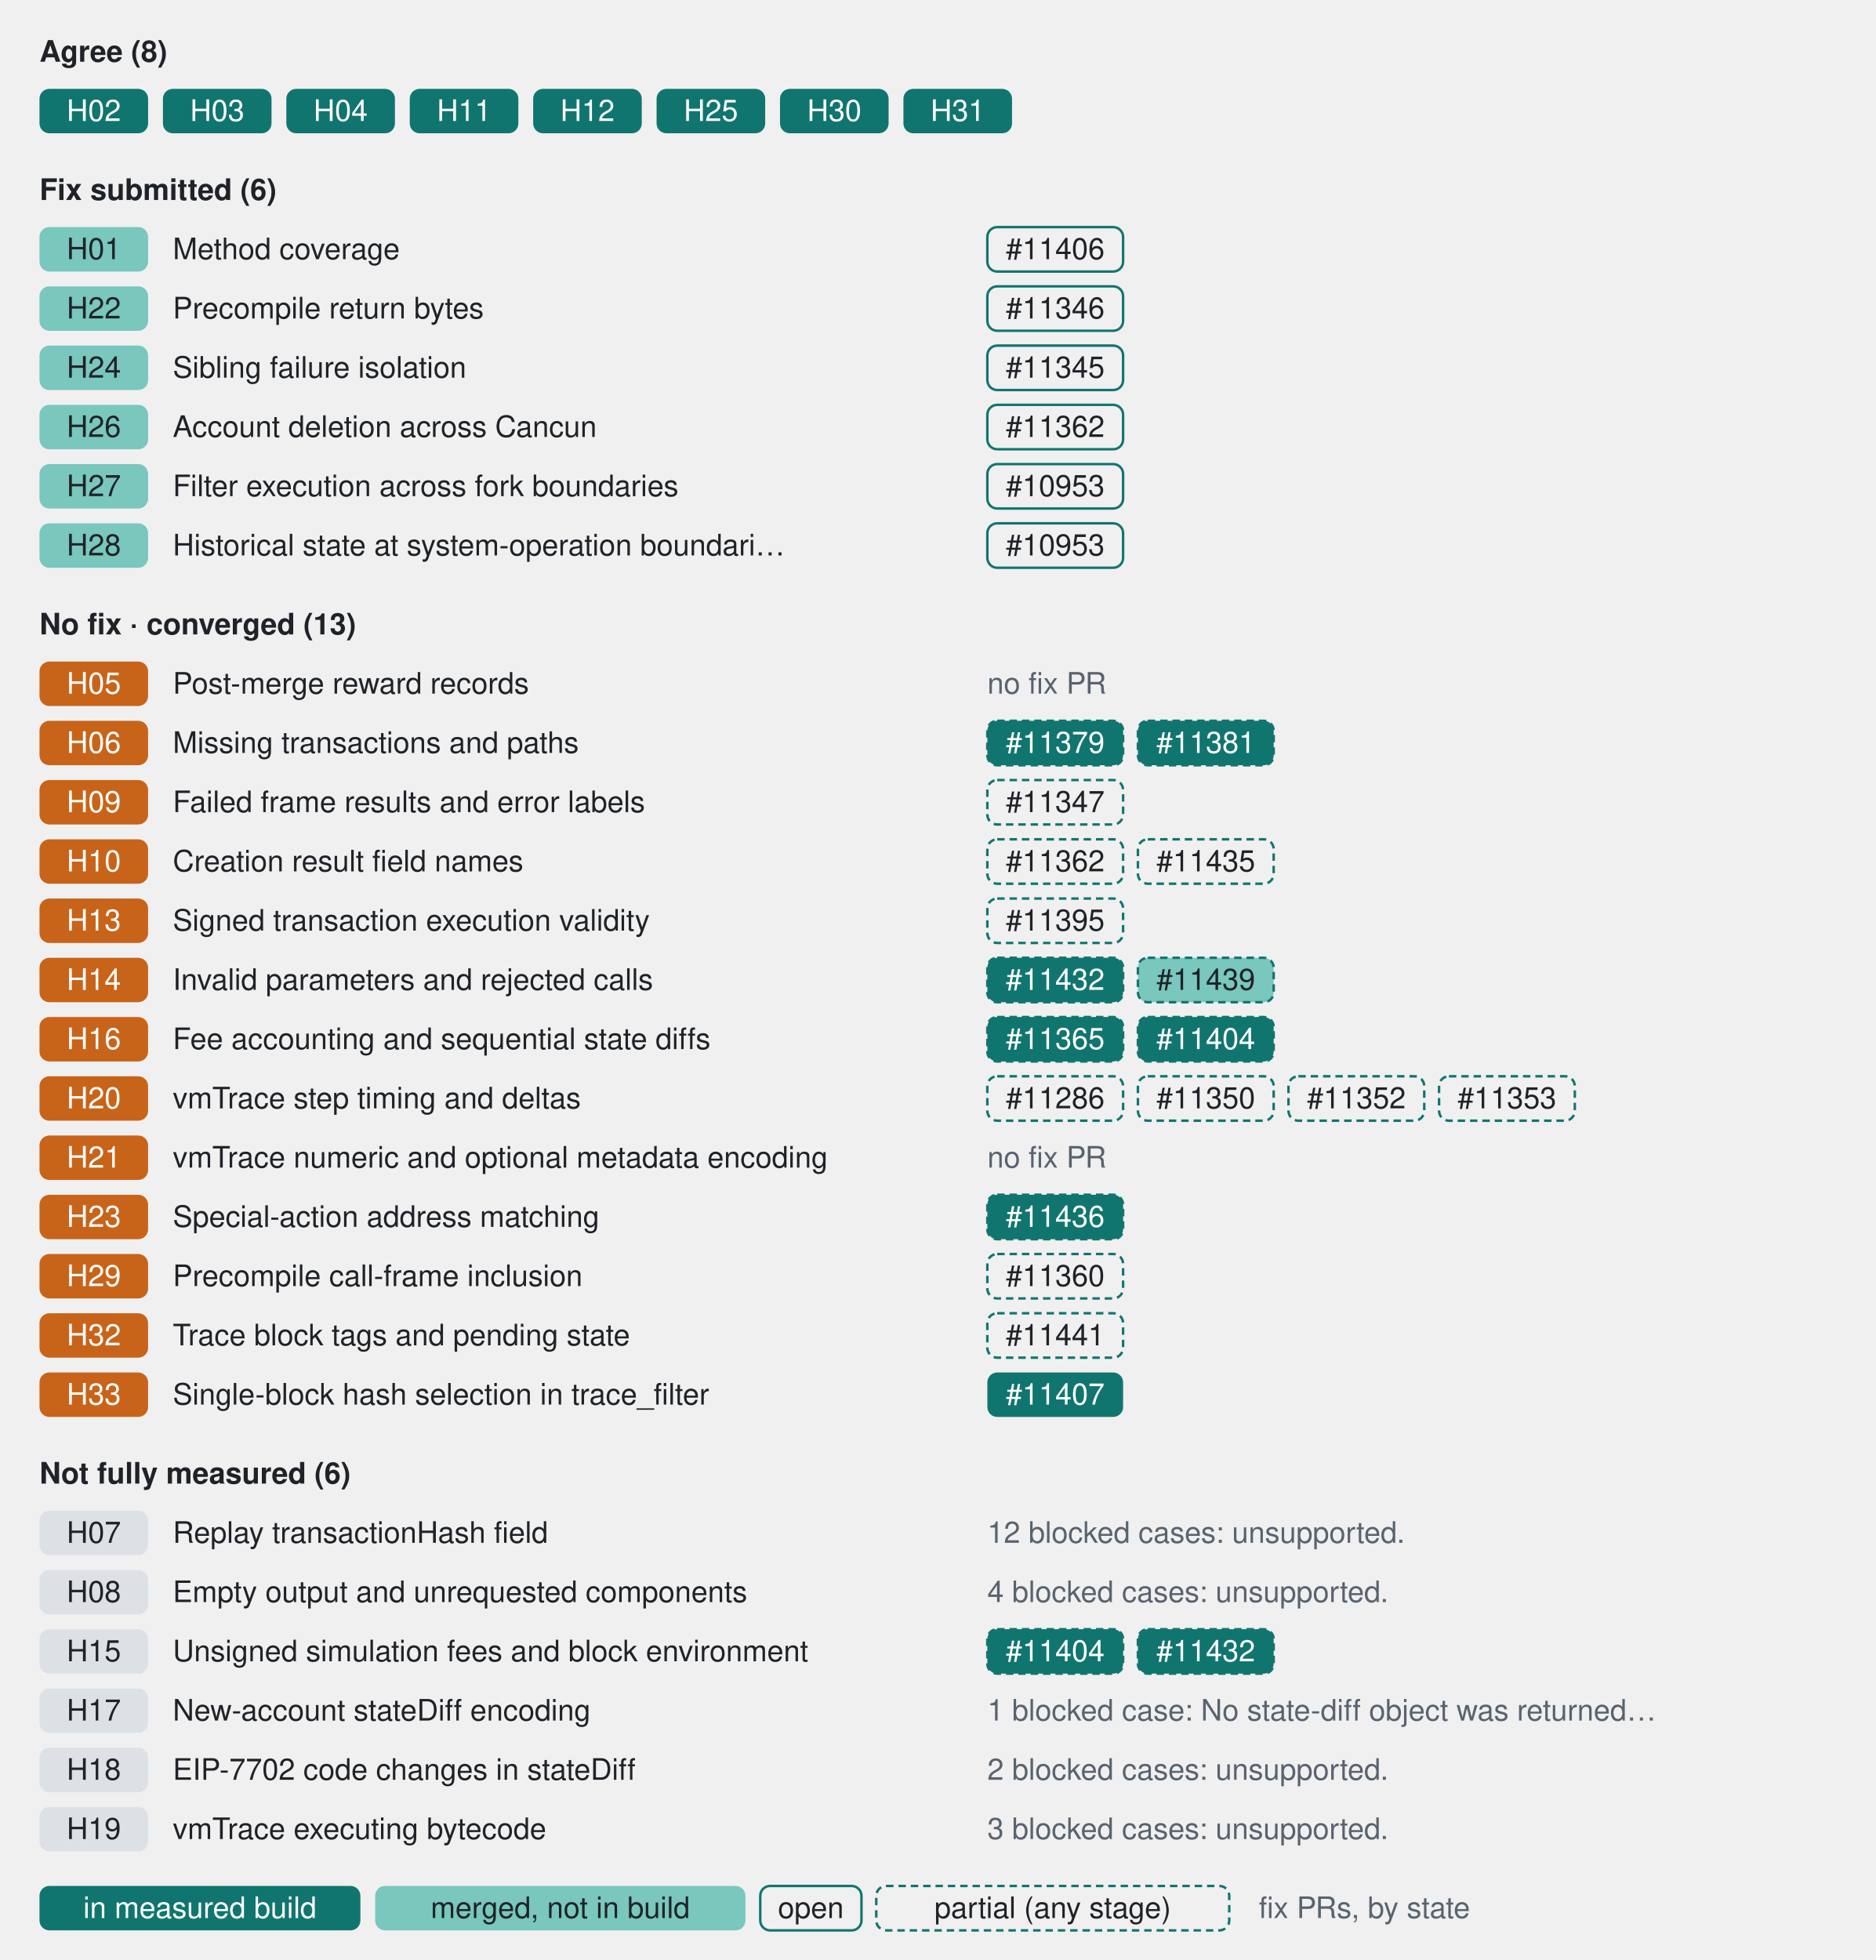
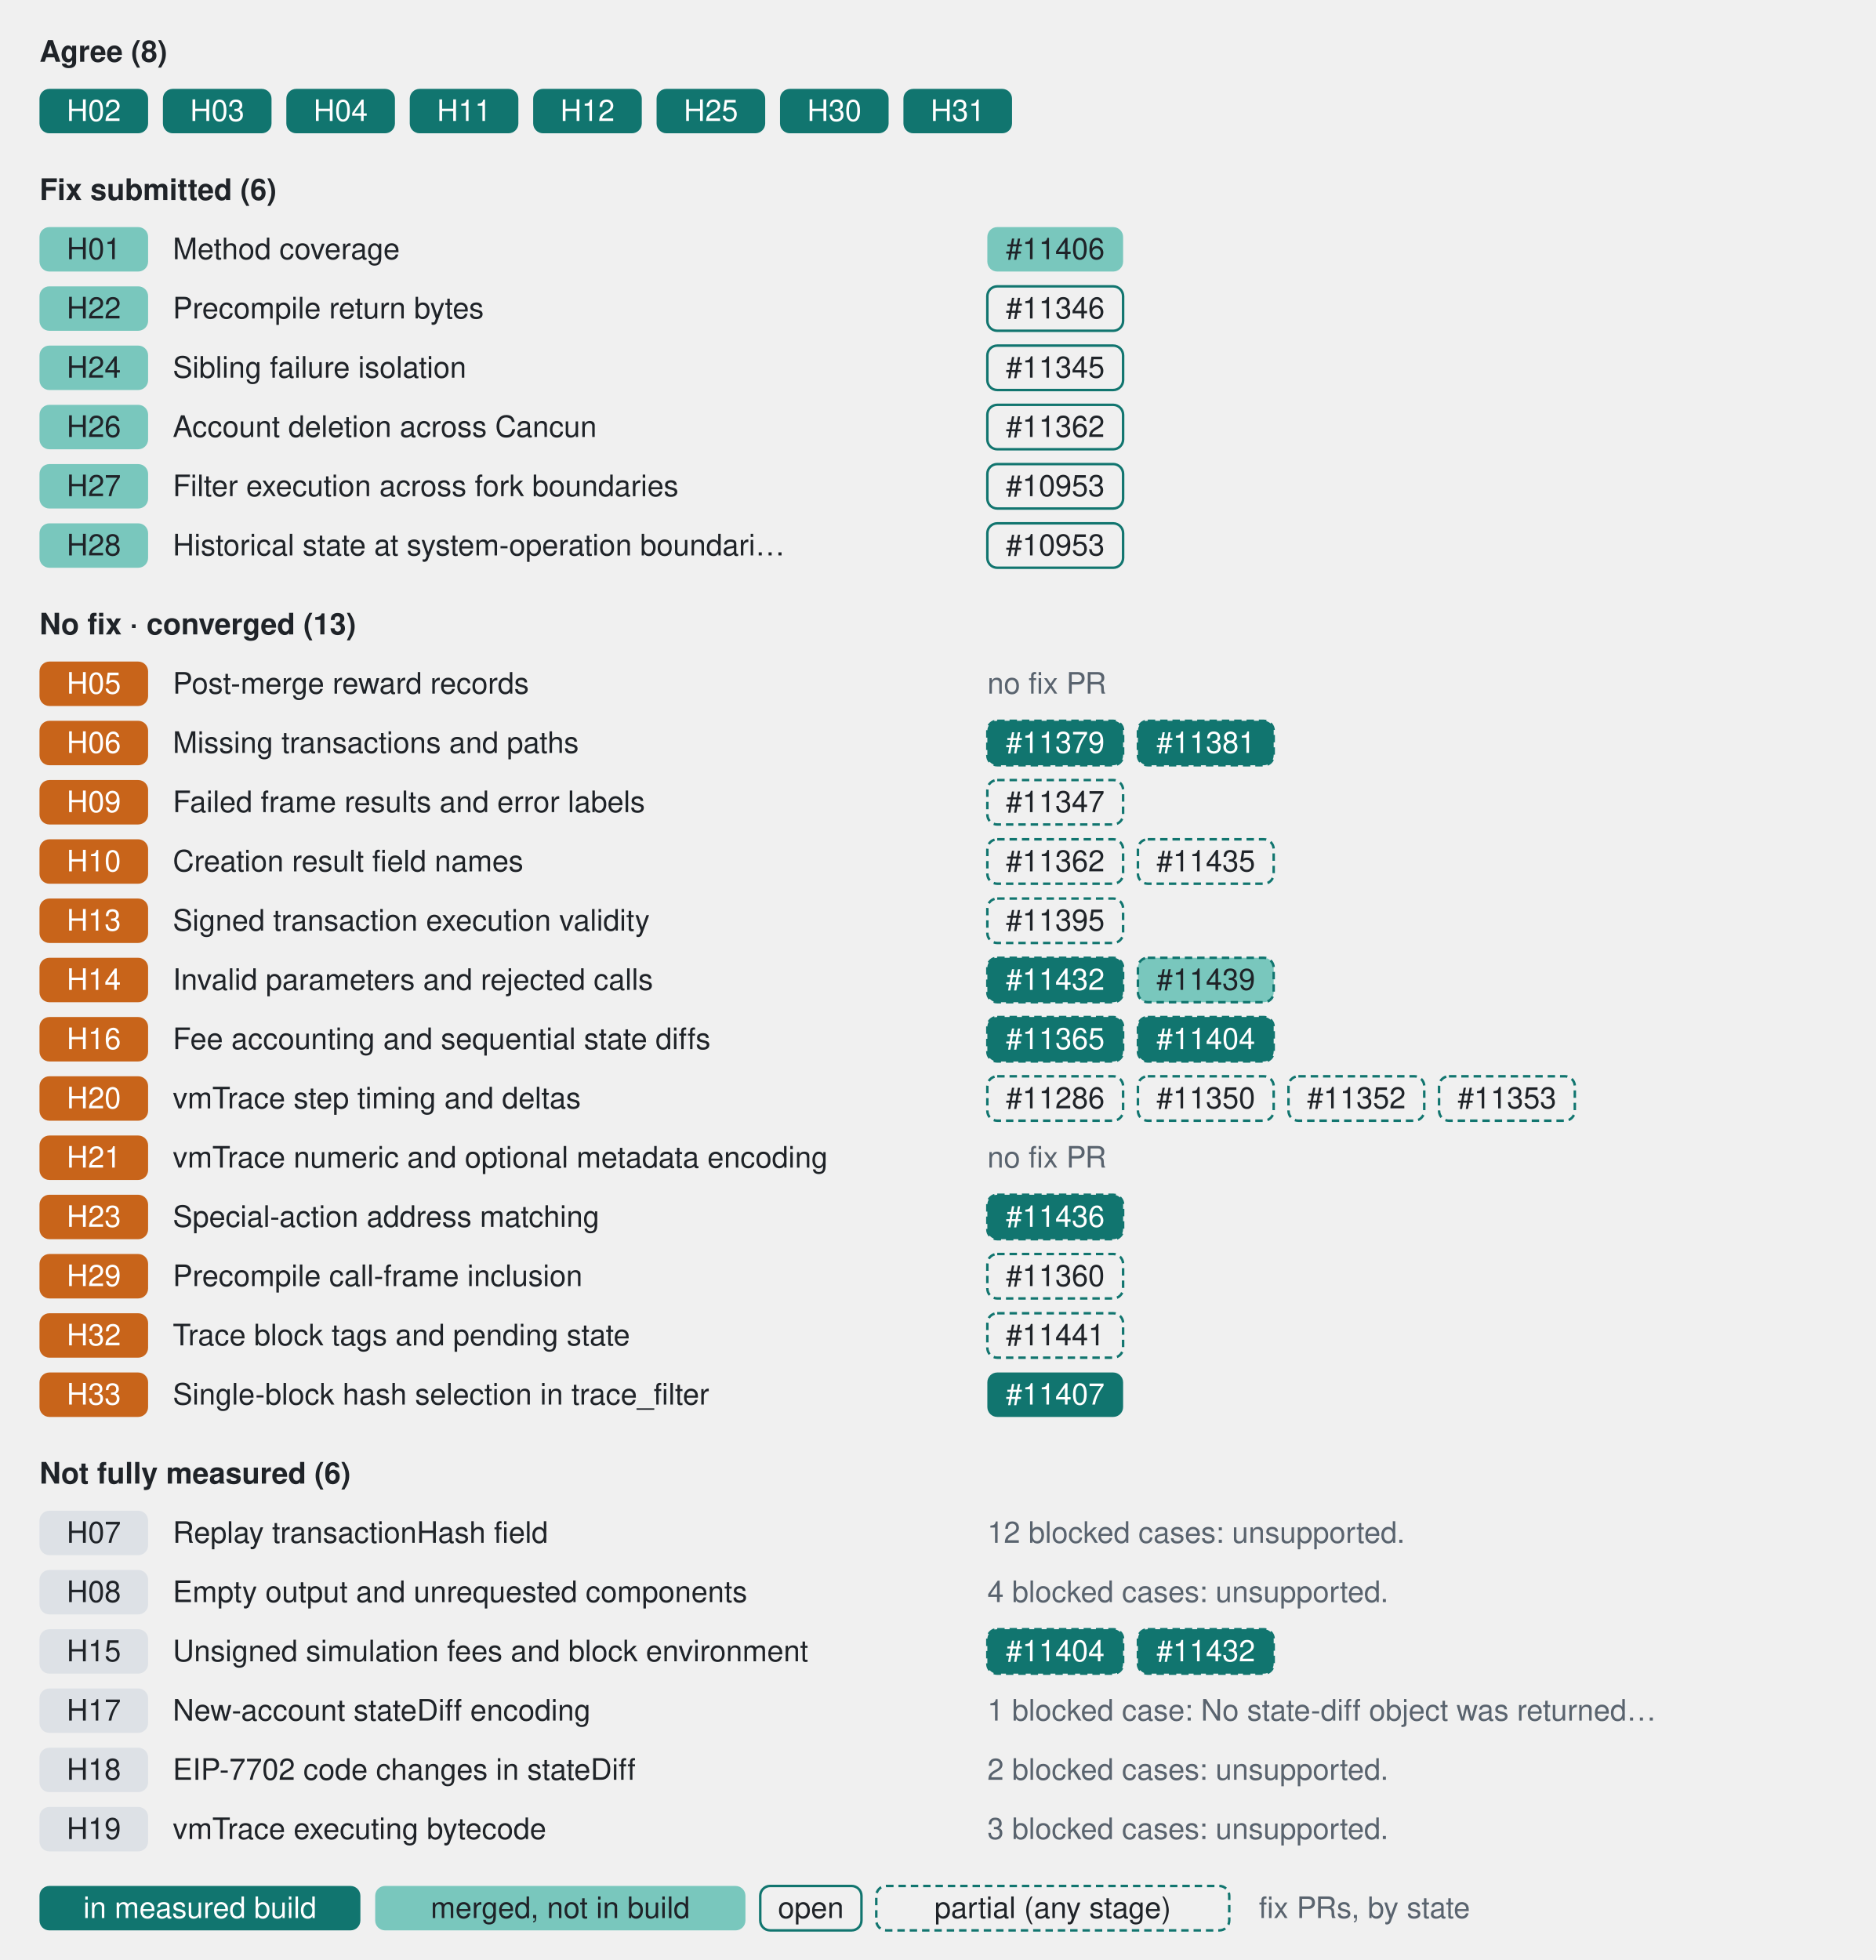
<svg xmlns="http://www.w3.org/2000/svg" width="760" height="794" viewBox="0 0 760 794" role="img" aria-labelledby="title">
  <style>text{font-family:-apple-system,BlinkMacSystemFont,"Segoe UI",Helvetica,Arial,sans-serif;font-size:12px}.head{font-weight:600}.partial{stroke-dasharray:3 2}.label{fill:#1f2328}.muted{fill:#59636e}.pr{fill:none;stroke:#11756f}.edge{stroke:#11756f}.b-agree{fill:#11756f}.n-agree{fill:#ffffff}.b-fix{fill:#79c7bd}.n-fix{fill:#1f2328}.b-converged{fill:#c8641a}.n-converged{fill:#ffffff}.b-review{fill:#f2b36b}.n-review{fill:#1f2328}.b-policy{fill:#8172c4}.n-policy{fill:#ffffff}.b-unmeasured{fill:#dde1e6}.n-unmeasured{fill:#1f2328}@media (prefers-color-scheme:dark){.label{fill:#e6edf3}.muted{fill:#9198a1}.pr{fill:none;stroke:#3aa59a}.edge{stroke:#3aa59a}.b-agree{fill:#3aa59a}.n-agree{fill:#0d1117}.b-fix{fill:#1a6b62}.n-fix{fill:#ffffff}.b-converged{fill:#e5843a}.n-converged{fill:#0d1117}.b-review{fill:#8f5420}.n-review{fill:#ffffff}.b-policy{fill:#9b8fe0}.n-policy{fill:#0d1117}.b-unmeasured{fill:#2d333b}.n-unmeasured{fill:#e6edf3}}</style>
  <text class="label head" x="16" y="25">Agree (8)</text>
  <rect class="b-agree" x="16" y="36" width="44" height="18" rx="4" />
  <text class="n-agree" x="38" y="49" text-anchor="middle">H02</text>
  <rect class="b-agree" x="66" y="36" width="44" height="18" rx="4" />
  <text class="n-agree" x="88" y="49" text-anchor="middle">H03</text>
  <rect class="b-agree" x="116" y="36" width="44" height="18" rx="4" />
  <text class="n-agree" x="138" y="49" text-anchor="middle">H04</text>
  <rect class="b-agree" x="166" y="36" width="44" height="18" rx="4" />
  <text class="n-agree" x="188" y="49" text-anchor="middle">H11</text>
  <rect class="b-agree" x="216" y="36" width="44" height="18" rx="4" />
  <text class="n-agree" x="238" y="49" text-anchor="middle">H12</text>
  <rect class="b-agree" x="266" y="36" width="44" height="18" rx="4" />
  <text class="n-agree" x="288" y="49" text-anchor="middle">H25</text>
  <rect class="b-agree" x="316" y="36" width="44" height="18" rx="4" />
  <text class="n-agree" x="338" y="49" text-anchor="middle">H30</text>
  <rect class="b-agree" x="366" y="36" width="44" height="18" rx="4" />
  <text class="n-agree" x="388" y="49" text-anchor="middle">H31</text>
  <text class="label head" x="16" y="81">Fix submitted (6)</text>
  <rect class="b-fix" x="16" y="92" width="44" height="18" rx="4" />
  <text class="n-fix" x="38" y="105" text-anchor="middle">H01</text>
  <text class="label" x="70" y="105">Method coverage</text>
-   <rect class="pr" x="400" y="92" width="55" height="18" rx="4" />
-   <text class="label" x="427.5" y="105" text-anchor="middle">#11406</text>
+   <rect class="b-fix" x="400" y="92" width="55" height="18" rx="4" />
+   <text class="n-fix" x="427.5" y="105" text-anchor="middle">#11406</text>
  <rect class="b-fix" x="16" y="116" width="44" height="18" rx="4" />
  <text class="n-fix" x="38" y="129" text-anchor="middle">H22</text>
  <text class="label" x="70" y="129">Precompile return bytes</text>
  <rect class="pr" x="400" y="116" width="55" height="18" rx="4" />
  <text class="label" x="427.5" y="129" text-anchor="middle">#11346</text>
  <rect class="b-fix" x="16" y="140" width="44" height="18" rx="4" />
  <text class="n-fix" x="38" y="153" text-anchor="middle">H24</text>
  <text class="label" x="70" y="153">Sibling failure isolation</text>
  <rect class="pr" x="400" y="140" width="55" height="18" rx="4" />
  <text class="label" x="427.5" y="153" text-anchor="middle">#11345</text>
  <rect class="b-fix" x="16" y="164" width="44" height="18" rx="4" />
  <text class="n-fix" x="38" y="177" text-anchor="middle">H26</text>
  <text class="label" x="70" y="177">Account deletion across Cancun</text>
  <rect class="pr" x="400" y="164" width="55" height="18" rx="4" />
  <text class="label" x="427.5" y="177" text-anchor="middle">#11362</text>
  <rect class="b-fix" x="16" y="188" width="44" height="18" rx="4" />
  <text class="n-fix" x="38" y="201" text-anchor="middle">H27</text>
  <text class="label" x="70" y="201">Filter execution across fork boundaries</text>
  <rect class="pr" x="400" y="188" width="55" height="18" rx="4" />
  <text class="label" x="427.5" y="201" text-anchor="middle">#10953</text>
  <rect class="b-fix" x="16" y="212" width="44" height="18" rx="4" />
  <text class="n-fix" x="38" y="225" text-anchor="middle">H28</text>
  <text class="label" x="70" y="225">Historical state at system-operation boundari…</text>
  <rect class="pr" x="400" y="212" width="55" height="18" rx="4" />
  <text class="label" x="427.5" y="225" text-anchor="middle">#10953</text>
  <text class="label head" x="16" y="257">No fix · converged (13)</text>
  <rect class="b-converged" x="16" y="268" width="44" height="18" rx="4" />
  <text class="n-converged" x="38" y="281" text-anchor="middle">H05</text>
  <text class="label" x="70" y="281">Post-merge reward records</text>
  <text class="muted" x="400" y="281">no fix PR</text>
  <rect class="b-converged" x="16" y="292" width="44" height="18" rx="4" />
  <text class="n-converged" x="38" y="305" text-anchor="middle">H06</text>
  <text class="label" x="70" y="305">Missing transactions and paths</text>
  <rect class="b-agree edge partial" x="400" y="292" width="55" height="18" rx="4" />
  <text class="n-agree" x="427.5" y="305" text-anchor="middle">#11379</text>
  <rect class="b-agree edge partial" x="461" y="292" width="55" height="18" rx="4" />
  <text class="n-agree" x="488.5" y="305" text-anchor="middle">#11381</text>
  <rect class="b-converged" x="16" y="316" width="44" height="18" rx="4" />
  <text class="n-converged" x="38" y="329" text-anchor="middle">H09</text>
  <text class="label" x="70" y="329">Failed frame results and error labels</text>
  <rect class="pr edge partial" x="400" y="316" width="55" height="18" rx="4" />
  <text class="label" x="427.5" y="329" text-anchor="middle">#11347</text>
  <rect class="b-converged" x="16" y="340" width="44" height="18" rx="4" />
  <text class="n-converged" x="38" y="353" text-anchor="middle">H10</text>
  <text class="label" x="70" y="353">Creation result field names</text>
  <rect class="pr edge partial" x="400" y="340" width="55" height="18" rx="4" />
  <text class="label" x="427.5" y="353" text-anchor="middle">#11362</text>
  <rect class="pr edge partial" x="461" y="340" width="55" height="18" rx="4" />
  <text class="label" x="488.5" y="353" text-anchor="middle">#11435</text>
  <rect class="b-converged" x="16" y="364" width="44" height="18" rx="4" />
  <text class="n-converged" x="38" y="377" text-anchor="middle">H13</text>
  <text class="label" x="70" y="377">Signed transaction execution validity</text>
  <rect class="pr edge partial" x="400" y="364" width="55" height="18" rx="4" />
  <text class="label" x="427.5" y="377" text-anchor="middle">#11395</text>
  <rect class="b-converged" x="16" y="388" width="44" height="18" rx="4" />
  <text class="n-converged" x="38" y="401" text-anchor="middle">H14</text>
  <text class="label" x="70" y="401">Invalid parameters and rejected calls</text>
  <rect class="b-agree edge partial" x="400" y="388" width="55" height="18" rx="4" />
  <text class="n-agree" x="427.5" y="401" text-anchor="middle">#11432</text>
  <rect class="b-fix edge partial" x="461" y="388" width="55" height="18" rx="4" />
  <text class="n-fix" x="488.5" y="401" text-anchor="middle">#11439</text>
  <rect class="b-converged" x="16" y="412" width="44" height="18" rx="4" />
  <text class="n-converged" x="38" y="425" text-anchor="middle">H16</text>
  <text class="label" x="70" y="425">Fee accounting and sequential state diffs</text>
  <rect class="b-agree edge partial" x="400" y="412" width="55" height="18" rx="4" />
  <text class="n-agree" x="427.5" y="425" text-anchor="middle">#11365</text>
  <rect class="b-agree edge partial" x="461" y="412" width="55" height="18" rx="4" />
  <text class="n-agree" x="488.5" y="425" text-anchor="middle">#11404</text>
  <rect class="b-converged" x="16" y="436" width="44" height="18" rx="4" />
  <text class="n-converged" x="38" y="449" text-anchor="middle">H20</text>
  <text class="label" x="70" y="449">vmTrace step timing and deltas</text>
  <rect class="pr edge partial" x="400" y="436" width="55" height="18" rx="4" />
  <text class="label" x="427.5" y="449" text-anchor="middle">#11286</text>
  <rect class="pr edge partial" x="461" y="436" width="55" height="18" rx="4" />
  <text class="label" x="488.5" y="449" text-anchor="middle">#11350</text>
  <rect class="pr edge partial" x="522" y="436" width="55" height="18" rx="4" />
  <text class="label" x="549.5" y="449" text-anchor="middle">#11352</text>
  <rect class="pr edge partial" x="583" y="436" width="55" height="18" rx="4" />
  <text class="label" x="610.5" y="449" text-anchor="middle">#11353</text>
  <rect class="b-converged" x="16" y="460" width="44" height="18" rx="4" />
  <text class="n-converged" x="38" y="473" text-anchor="middle">H21</text>
  <text class="label" x="70" y="473">vmTrace numeric and optional metadata encoding</text>
  <text class="muted" x="400" y="473">no fix PR</text>
  <rect class="b-converged" x="16" y="484" width="44" height="18" rx="4" />
  <text class="n-converged" x="38" y="497" text-anchor="middle">H23</text>
  <text class="label" x="70" y="497">Special-action address matching</text>
  <rect class="b-agree edge partial" x="400" y="484" width="55" height="18" rx="4" />
  <text class="n-agree" x="427.5" y="497" text-anchor="middle">#11436</text>
  <rect class="b-converged" x="16" y="508" width="44" height="18" rx="4" />
  <text class="n-converged" x="38" y="521" text-anchor="middle">H29</text>
  <text class="label" x="70" y="521">Precompile call-frame inclusion</text>
  <rect class="pr edge partial" x="400" y="508" width="55" height="18" rx="4" />
  <text class="label" x="427.5" y="521" text-anchor="middle">#11360</text>
  <rect class="b-converged" x="16" y="532" width="44" height="18" rx="4" />
  <text class="n-converged" x="38" y="545" text-anchor="middle">H32</text>
  <text class="label" x="70" y="545">Trace block tags and pending state</text>
  <rect class="pr edge partial" x="400" y="532" width="55" height="18" rx="4" />
  <text class="label" x="427.5" y="545" text-anchor="middle">#11441</text>
  <rect class="b-converged" x="16" y="556" width="44" height="18" rx="4" />
  <text class="n-converged" x="38" y="569" text-anchor="middle">H33</text>
  <text class="label" x="70" y="569">Single-block hash selection in trace_filter</text>
  <rect class="b-agree" x="400" y="556" width="55" height="18" rx="4" />
  <text class="n-agree" x="427.5" y="569" text-anchor="middle">#11407</text>
  <text class="label head" x="16" y="601">Not fully measured (6)</text>
  <rect class="b-unmeasured" x="16" y="612" width="44" height="18" rx="4" />
  <text class="n-unmeasured" x="38" y="625" text-anchor="middle">H07</text>
  <text class="label" x="70" y="625">Replay transactionHash field</text>
  <text class="muted" x="400" y="625">12 blocked cases: unsupported.</text>
  <rect class="b-unmeasured" x="16" y="636" width="44" height="18" rx="4" />
  <text class="n-unmeasured" x="38" y="649" text-anchor="middle">H08</text>
  <text class="label" x="70" y="649">Empty output and unrequested components</text>
  <text class="muted" x="400" y="649">4 blocked cases: unsupported.</text>
  <rect class="b-unmeasured" x="16" y="660" width="44" height="18" rx="4" />
  <text class="n-unmeasured" x="38" y="673" text-anchor="middle">H15</text>
  <text class="label" x="70" y="673">Unsigned simulation fees and block environment</text>
  <rect class="b-agree edge partial" x="400" y="660" width="55" height="18" rx="4" />
  <text class="n-agree" x="427.5" y="673" text-anchor="middle">#11404</text>
  <rect class="b-agree edge partial" x="461" y="660" width="55" height="18" rx="4" />
  <text class="n-agree" x="488.5" y="673" text-anchor="middle">#11432</text>
  <rect class="b-unmeasured" x="16" y="684" width="44" height="18" rx="4" />
  <text class="n-unmeasured" x="38" y="697" text-anchor="middle">H17</text>
  <text class="label" x="70" y="697">New-account stateDiff encoding</text>
  <text class="muted" x="400" y="697">1 blocked case: No state-diff object was returned…</text>
  <rect class="b-unmeasured" x="16" y="708" width="44" height="18" rx="4" />
  <text class="n-unmeasured" x="38" y="721" text-anchor="middle">H18</text>
  <text class="label" x="70" y="721">EIP-7702 code changes in stateDiff</text>
  <text class="muted" x="400" y="721">2 blocked cases: unsupported.</text>
  <rect class="b-unmeasured" x="16" y="732" width="44" height="18" rx="4" />
  <text class="n-unmeasured" x="38" y="745" text-anchor="middle">H19</text>
  <text class="label" x="70" y="745">vmTrace executing bytecode</text>
  <text class="muted" x="400" y="745">3 blocked cases: unsupported.</text>
  <rect class="b-agree" x="16" y="764" width="130" height="18" rx="4" />
  <text class="n-agree" x="81" y="777" text-anchor="middle">in measured build</text>
  <rect class="b-fix" x="152" y="764" width="150" height="18" rx="4" />
  <text class="n-fix" x="227" y="777" text-anchor="middle">merged, not in build</text>
  <rect class="pr" x="308" y="764" width="41" height="18" rx="4" />
  <text class="label" x="328.5" y="777" text-anchor="middle">open</text>
  <rect class="pr partial" x="355" y="764" width="143" height="18" rx="4" />
  <text class="label" x="426.5" y="777" text-anchor="middle">partial (any stage)</text>
  <text class="muted" x="510" y="777">fix PRs, by state</text>
</svg>
